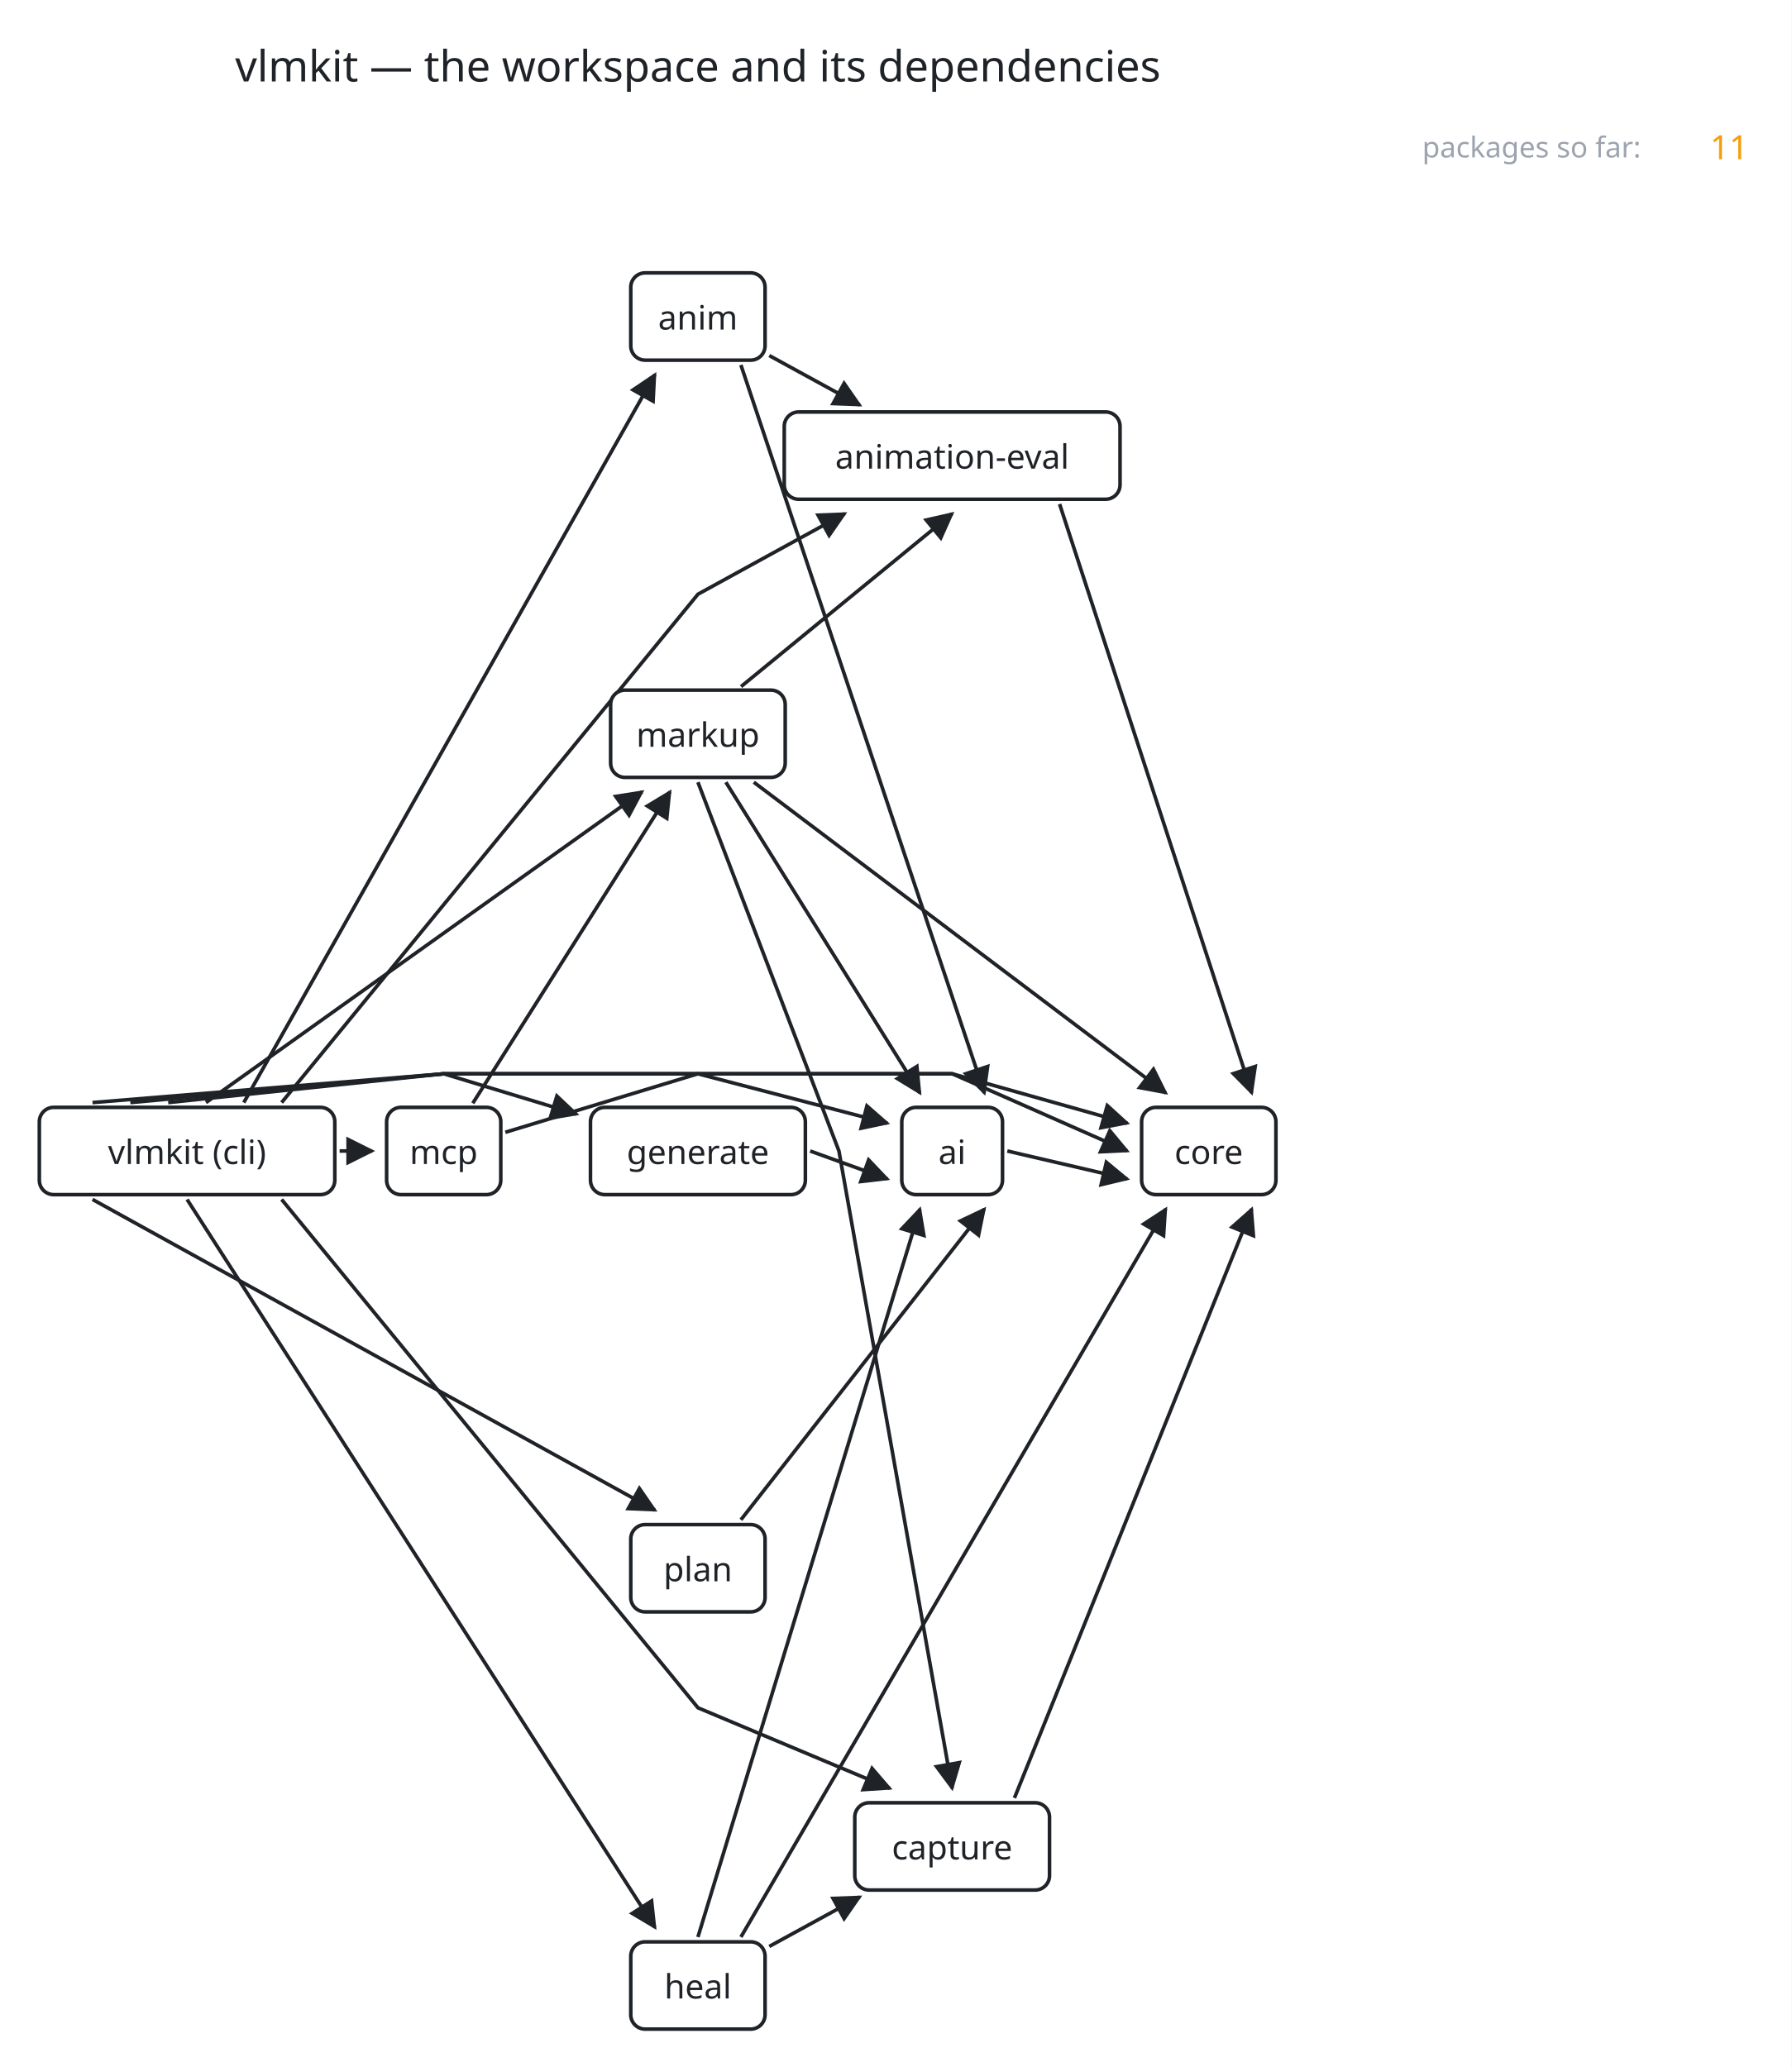
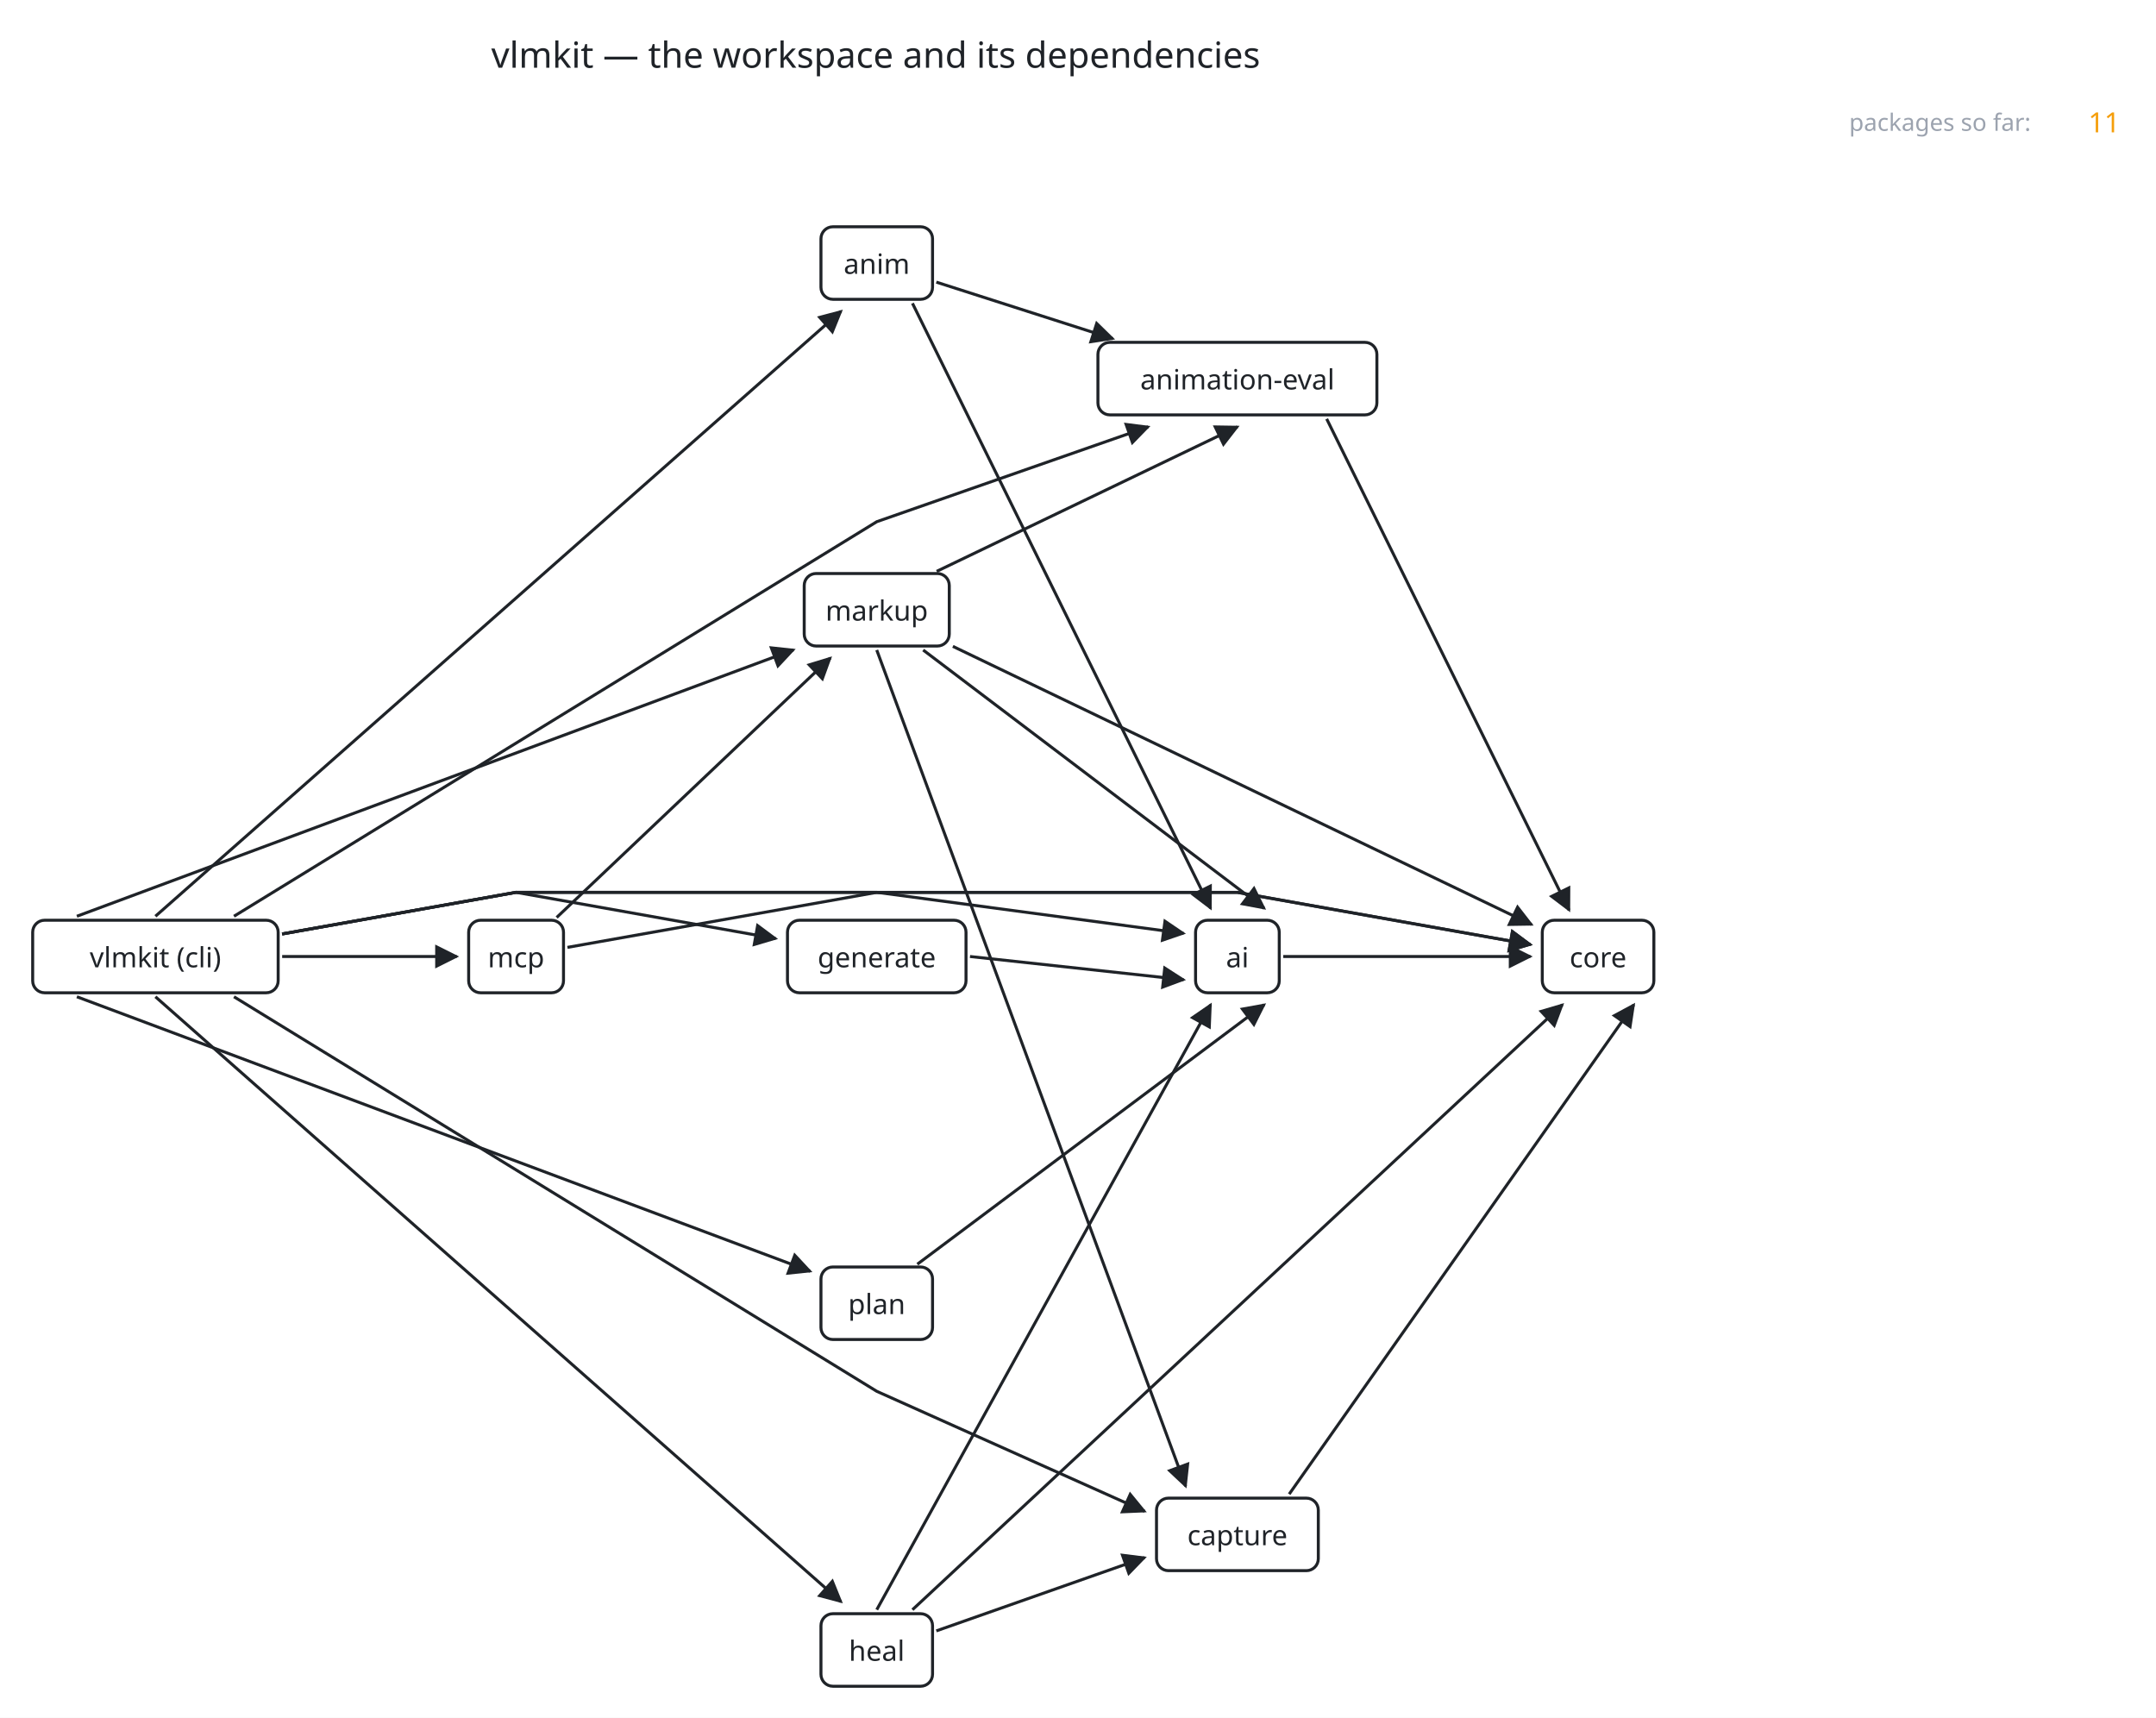
- <svg xmlns="http://www.w3.org/2000/svg" viewBox="-5 -5 747 862" width="747" height="862" data-t="4760" data-duration="4760">
+ <svg xmlns="http://www.w3.org/2000/svg" viewBox="33 -5 1082 862" width="1082" height="862" data-t="4760" data-duration="4760">
  <defs>
    <marker id="arrow-1f2328" viewBox="0 0 10 10" refX="9" refY="5" markerWidth="8" markerHeight="8" orient="auto-start-reverse">
      <path d="M 0 0 L 10 5 L 0 10 z" fill="#1f2328" />
    </marker>
  </defs>
-   <rect x="-5" y="-5" width="747" height="862" fill="#ffffff" />
-   <g id="title" data-shape="text" transform="translate(286 22)">
+   <rect x="33" y="-5" width="1082" height="862" fill="#ffffff" />
+   <g id="title" data-shape="text" transform="translate(472.5 22)">
    <text font-size="18" fill="#1f2328" text-anchor="middle" dominant-baseline="central" font-family="system-ui, sans-serif">
      <tspan x="0" y="0">vlmkit — the workspace and its dependencies</tspan>
    </text>
  </g>
-   <g id="edge-0" data-shape="path" transform="translate(33.58 454.8)">
-     <path d="M 0 0 L 146.4 -12 L 252.4 -12 L 331.4 8.6" fill="none" stroke="#1f2328" stroke-width="1.5" marker-end="url(#arrow-1f2328)" />
+   <g id="edge-0" data-shape="path" transform="translate(174.57 463.69)">
+     <path d="M 0 0 L 117.4 -20.9 L 298.4 -20.9 L 452.4 -0.3" fill="none" stroke="#1f2328" stroke-width="1.5" marker-end="url(#arrow-1f2328)" />
  </g>
  <g id="edge-1" data-shape="arrow" transform="translate(0 0)">
-     <line x1="96.65" y1="454.8" x2="268.08" y2="151.2" stroke="#1f2328" stroke-width="1.5" fill="none" marker-end="url(#arrow-1f2328)" />
+     <line x1="111" y1="454.8" x2="455.08" y2="151.2" stroke="#1f2328" stroke-width="1.5" fill="none" marker-end="url(#arrow-1f2328)" />
  </g>
-   <g id="edge-2" data-shape="path" transform="translate(112.42 454.8)">
-     <path d="M 0 0 L 173.6 -212 L 234.8 -245.6" fill="none" stroke="#1f2328" stroke-width="1.5" marker-end="url(#arrow-1f2328)" />
+   <g id="edge-2" data-shape="path" transform="translate(150.42 454.8)">
+     <path d="M 0 0 L 322.6 -198 L 458.8 -245.6" fill="none" stroke="#1f2328" stroke-width="1.5" marker-end="url(#arrow-1f2328)" />
  </g>
-   <g id="edge-3" data-shape="path" transform="translate(112.42 495.2)">
-     <path d="M 0 0 L 173.6 212 L 253.6 245.6" fill="none" stroke="#1f2328" stroke-width="1.5" marker-end="url(#arrow-1f2328)" />
+   <g id="edge-3" data-shape="path" transform="translate(150.42 495.2)">
+     <path d="M 0 0 L 322.6 198 L 457 258.2" fill="none" stroke="#1f2328" stroke-width="1.5" marker-end="url(#arrow-1f2328)" />
  </g>
-   <g id="edge-4" data-shape="path" transform="translate(49.35 454.8)">
-     <path d="M 0 0 L 130.7 -12 L 236.7 -12 L 342.7 -12 L 415.7 8.6" fill="none" stroke="#1f2328" stroke-width="1.5" marker-end="url(#arrow-1f2328)" />
+   <g id="edge-4" data-shape="path" transform="translate(174.57 463.69)">
+     <path d="M 0 0 L 117.4 -20.9 L 298.4 -20.9 L 479.4 -20.9 L 626.5 5.3" fill="none" stroke="#1f2328" stroke-width="1.5" marker-end="url(#arrow-1f2328)" />
  </g>
-   <g id="edge-5" data-shape="path" transform="translate(65.12 454.8)">
-     <path d="M 0 0 L 114.9 -12 L 170.3 4.8" fill="none" stroke="#1f2328" stroke-width="1.5" marker-end="url(#arrow-1f2328)" />
+   <g id="edge-5" data-shape="path" transform="translate(174.57 463.69)">
+     <path d="M 0 0 L 117.4 -20.9 L 247.7 2.3" fill="none" stroke="#1f2328" stroke-width="1.5" marker-end="url(#arrow-1f2328)" />
  </g>
  <g id="edge-6" data-shape="arrow" transform="translate(0 0)">
-     <line x1="73" y1="495.2" x2="268.08" y2="798.8" stroke="#1f2328" stroke-width="1.5" fill="none" marker-end="url(#arrow-1f2328)" />
+     <line x1="111" y1="495.2" x2="455.08" y2="798.8" stroke="#1f2328" stroke-width="1.5" fill="none" marker-end="url(#arrow-1f2328)" />
  </g>
  <g id="edge-7" data-shape="arrow" transform="translate(0 0)">
-     <line x1="80.88" y1="454.8" x2="262.7" y2="325.2" stroke="#1f2328" stroke-width="1.5" fill="none" marker-end="url(#arrow-1f2328)" />
+     <line x1="71.58" y1="454.8" x2="431.19" y2="321.1" stroke="#1f2328" stroke-width="1.5" fill="none" marker-end="url(#arrow-1f2328)" />
  </g>
  <g id="edge-8" data-shape="arrow" transform="translate(0 0)">
-     <line x1="136.6" y1="475" x2="150.2" y2="475" stroke="#1f2328" stroke-width="1.5" fill="none" marker-end="url(#arrow-1f2328)" />
+     <line x1="174.6" y1="475" x2="262.2" y2="475" stroke="#1f2328" stroke-width="1.5" fill="none" marker-end="url(#arrow-1f2328)" />
  </g>
  <g id="edge-9" data-shape="arrow" transform="translate(0 0)">
-     <line x1="33.58" y1="495.2" x2="268.08" y2="624.8" stroke="#1f2328" stroke-width="1.5" fill="none" marker-end="url(#arrow-1f2328)" />
+     <line x1="71.58" y1="495.2" x2="439.59" y2="632.94" stroke="#1f2328" stroke-width="1.5" fill="none" marker-end="url(#arrow-1f2328)" />
  </g>
  <g id="edge-10" data-shape="arrow" transform="translate(0 0)">
-     <line x1="415" y1="475" x2="465" y2="486.65" stroke="#1f2328" stroke-width="1.5" fill="none" marker-end="url(#arrow-1f2328)" />
+     <line x1="677" y1="475" x2="801" y2="475" stroke="#1f2328" stroke-width="1.5" fill="none" marker-end="url(#arrow-1f2328)" />
  </g>
  <g id="edge-11" data-shape="arrow" transform="translate(0 0)">
-     <line x1="303.92" y1="147.2" x2="405.44" y2="450.8" stroke="#1f2328" stroke-width="1.5" fill="none" marker-end="url(#arrow-1f2328)" />
+     <line x1="490.92" y1="147.2" x2="640.56" y2="450.8" stroke="#1f2328" stroke-width="1.5" fill="none" marker-end="url(#arrow-1f2328)" />
  </g>
  <g id="edge-12" data-shape="arrow" transform="translate(0 0)">
-     <line x1="315.75" y1="143.28" x2="353.47" y2="163.92" stroke="#1f2328" stroke-width="1.5" fill="none" marker-end="url(#arrow-1f2328)" />
+     <line x1="502.9" y1="136.58" x2="591.49" y2="164.97" stroke="#1f2328" stroke-width="1.5" fill="none" marker-end="url(#arrow-1f2328)" />
  </g>
  <g id="edge-13" data-shape="arrow" transform="translate(0 0)">
-     <line x1="436.8" y1="205.2" x2="516.92" y2="450.8" stroke="#1f2328" stroke-width="1.5" fill="none" marker-end="url(#arrow-1f2328)" />
+     <line x1="698.8" y1="205.2" x2="820.46" y2="451.71" stroke="#1f2328" stroke-width="1.5" fill="none" marker-end="url(#arrow-1f2328)" />
  </g>
  <g id="edge-14" data-shape="arrow" transform="translate(0 0)">
-     <line x1="417.98" y1="744.8" x2="516.92" y2="499.2" stroke="#1f2328" stroke-width="1.5" fill="none" marker-end="url(#arrow-1f2328)" />
+     <line x1="679.98" y1="744.8" x2="852.92" y2="499.2" stroke="#1f2328" stroke-width="1.5" fill="none" marker-end="url(#arrow-1f2328)" />
  </g>
  <g id="edge-15" data-shape="arrow" transform="translate(0 0)">
-     <line x1="332.8" y1="475" x2="365" y2="486.65" stroke="#1f2328" stroke-width="1.5" fill="none" marker-end="url(#arrow-1f2328)" />
+     <line x1="519.8" y1="475" x2="627" y2="486.65" stroke="#1f2328" stroke-width="1.5" fill="none" marker-end="url(#arrow-1f2328)" />
  </g>
  <g id="edge-16" data-shape="arrow" transform="translate(0 0)">
-     <line x1="286" y1="802.8" x2="378.56" y2="499.2" stroke="#1f2328" stroke-width="1.5" fill="none" marker-end="url(#arrow-1f2328)" />
+     <line x1="473" y1="802.8" x2="640.56" y2="499.2" stroke="#1f2328" stroke-width="1.5" fill="none" marker-end="url(#arrow-1f2328)" />
  </g>
  <g id="edge-17" data-shape="arrow" transform="translate(0 0)">
-     <line x1="315.75" y1="806.72" x2="353.47" y2="786.08" stroke="#1f2328" stroke-width="1.5" fill="none" marker-end="url(#arrow-1f2328)" />
+     <line x1="502.9" y1="813.42" x2="607.4" y2="776.65" stroke="#1f2328" stroke-width="1.5" fill="none" marker-end="url(#arrow-1f2328)" />
  </g>
  <g id="edge-18" data-shape="arrow" transform="translate(0 0)">
-     <line x1="303.92" y1="802.8" x2="481.08" y2="499.2" stroke="#1f2328" stroke-width="1.5" fill="none" marker-end="url(#arrow-1f2328)" />
+     <line x1="490.92" y1="802.8" x2="817.08" y2="499.2" stroke="#1f2328" stroke-width="1.5" fill="none" marker-end="url(#arrow-1f2328)" />
  </g>
  <g id="edge-19" data-shape="arrow" transform="translate(0 0)">
-     <line x1="297.65" y1="321.2" x2="378.56" y2="450.8" stroke="#1f2328" stroke-width="1.5" fill="none" marker-end="url(#arrow-1f2328)" />
+     <line x1="496.3" y1="321.2" x2="667.44" y2="450.8" stroke="#1f2328" stroke-width="1.5" fill="none" marker-end="url(#arrow-1f2328)" />
  </g>
  <g id="edge-20" data-shape="arrow" transform="translate(0 0)">
-     <line x1="303.98" y1="281.32" x2="392" y2="209.2" stroke="#1f2328" stroke-width="1.5" fill="none" marker-end="url(#arrow-1f2328)" />
+     <line x1="503.08" y1="281.72" x2="654" y2="209.2" stroke="#1f2328" stroke-width="1.5" fill="none" marker-end="url(#arrow-1f2328)" />
  </g>
-   <g id="edge-21" data-shape="path" transform="translate(286 321.2)">
-     <path d="M 0 0 L 58.8 153.8 L 106 419.6" fill="none" stroke="#1f2328" stroke-width="1.5" marker-end="url(#arrow-1f2328)" />
+   <g id="edge-21" data-shape="arrow" transform="translate(0 0)">
+     <line x1="473" y1="321.2" x2="628.02" y2="740.8" stroke="#1f2328" stroke-width="1.5" fill="none" marker-end="url(#arrow-1f2328)" />
  </g>
  <g id="edge-22" data-shape="arrow" transform="translate(0 0)">
-     <line x1="309.3" y1="321.2" x2="481.08" y2="450.8" stroke="#1f2328" stroke-width="1.5" fill="none" marker-end="url(#arrow-1f2328)" />
+     <line x1="511.2" y1="319.36" x2="801.59" y2="458.94" stroke="#1f2328" stroke-width="1.5" fill="none" marker-end="url(#arrow-1f2328)" />
  </g>
-   <g id="edge-23" data-shape="path" transform="translate(205.71 467.19)">
-     <path d="M 0 0 L 80.3 -24.4 L 186.3 -24.4 L 259.3 7.8" fill="none" stroke="#1f2328" stroke-width="1.5" marker-end="url(#arrow-1f2328)" />
+   <g id="edge-23" data-shape="path" transform="translate(317.77 470.42)">
+     <path d="M 0 0 L 155.2 -27.6 L 336.2 -27.6 L 483.3 -1.4" fill="none" stroke="#1f2328" stroke-width="1.5" marker-end="url(#arrow-1f2328)" />
  </g>
  <g id="edge-24" data-shape="arrow" transform="translate(0 0)">
-     <line x1="192.13" y1="455.09" x2="274.35" y2="325.2" stroke="#1f2328" stroke-width="1.5" fill="none" marker-end="url(#arrow-1f2328)" />
+     <line x1="312.37" y1="455.41" x2="449.7" y2="325.2" stroke="#1f2328" stroke-width="1.5" fill="none" marker-end="url(#arrow-1f2328)" />
  </g>
  <g id="edge-25" data-shape="arrow" transform="translate(0 0)">
-     <line x1="303.92" y1="628.8" x2="405.44" y2="499.2" stroke="#1f2328" stroke-width="1.5" fill="none" marker-end="url(#arrow-1f2328)" />
+     <line x1="493.37" y1="629.41" x2="667.44" y2="499.2" stroke="#1f2328" stroke-width="1.5" fill="none" marker-end="url(#arrow-1f2328)" />
  </g>
-   <g id="vlmkit (cli)" data-shape="rect" transform="translate(73 475)">
+   <g id="vlmkit (cli)" data-shape="rect" transform="translate(111 475)">
    <rect x="-61.6" y="-18.2" width="123.2" height="36.4" rx="6" fill="#ffffff" stroke="#1f2328" stroke-width="1.5" />
    <text font-size="14" fill="#1f2328" text-anchor="middle" dominant-baseline="central" font-family="system-ui, sans-serif">
      <tspan x="0" y="0">vlmkit (cli)</tspan>
    </text>
  </g>
-   <g id="ai" data-shape="rect" transform="translate(392 475)">
+   <g id="ai" data-shape="rect" transform="translate(654 475)">
    <rect x="-21" y="-18.2" width="42" height="36.4" rx="6" fill="#ffffff" stroke="#1f2328" stroke-width="1.5" />
    <text font-size="14" fill="#1f2328" text-anchor="middle" dominant-baseline="central" font-family="system-ui, sans-serif">
      <tspan x="0" y="0">ai</tspan>
    </text>
  </g>
-   <g id="anim" data-shape="rect" transform="translate(286 127)">
+   <g id="anim" data-shape="rect" transform="translate(473 127)">
    <rect x="-28" y="-18.2" width="56" height="36.4" rx="6" fill="#ffffff" stroke="#1f2328" stroke-width="1.5" />
    <text font-size="14" fill="#1f2328" text-anchor="middle" dominant-baseline="central" font-family="system-ui, sans-serif">
      <tspan x="0" y="0">anim</tspan>
    </text>
  </g>
-   <g id="animation-eval" data-shape="rect" transform="translate(392 185)">
+   <g id="animation-eval" data-shape="rect" transform="translate(654 185)">
    <rect x="-70" y="-18.2" width="140" height="36.4" rx="6" fill="#ffffff" stroke="#1f2328" stroke-width="1.5" />
    <text font-size="14" fill="#1f2328" text-anchor="middle" dominant-baseline="central" font-family="system-ui, sans-serif">
      <tspan x="0" y="0">animation-eval</tspan>
    </text>
  </g>
-   <g id="capture" data-shape="rect" transform="translate(392 765)">
+   <g id="capture" data-shape="rect" transform="translate(654 765)">
    <rect x="-40.6" y="-18.2" width="81.2" height="36.4" rx="6" fill="#ffffff" stroke="#1f2328" stroke-width="1.5" />
    <text font-size="14" fill="#1f2328" text-anchor="middle" dominant-baseline="central" font-family="system-ui, sans-serif">
      <tspan x="0" y="0">capture</tspan>
    </text>
  </g>
-   <g id="core" data-shape="rect" transform="translate(499 475)">
+   <g id="core" data-shape="rect" transform="translate(835 475)">
    <rect x="-28" y="-18.2" width="56" height="36.4" rx="6" fill="#ffffff" stroke="#1f2328" stroke-width="1.5" />
    <text font-size="14" fill="#1f2328" text-anchor="middle" dominant-baseline="central" font-family="system-ui, sans-serif">
      <tspan x="0" y="0">core</tspan>
    </text>
  </g>
-   <g id="generate" data-shape="rect" transform="translate(286 475)">
+   <g id="generate" data-shape="rect" transform="translate(473 475)">
    <rect x="-44.8" y="-18.2" width="89.6" height="36.4" rx="6" fill="#ffffff" stroke="#1f2328" stroke-width="1.5" />
    <text font-size="14" fill="#1f2328" text-anchor="middle" dominant-baseline="central" font-family="system-ui, sans-serif">
      <tspan x="0" y="0">generate</tspan>
    </text>
  </g>
-   <g id="heal" data-shape="rect" transform="translate(286 823)">
+   <g id="heal" data-shape="rect" transform="translate(473 823)">
    <rect x="-28" y="-18.2" width="56" height="36.4" rx="6" fill="#ffffff" stroke="#1f2328" stroke-width="1.5" />
    <text font-size="14" fill="#1f2328" text-anchor="middle" dominant-baseline="central" font-family="system-ui, sans-serif">
      <tspan x="0" y="0">heal</tspan>
    </text>
  </g>
-   <g id="markup" data-shape="rect" transform="translate(286 301)">
+   <g id="markup" data-shape="rect" transform="translate(473 301)">
    <rect x="-36.4" y="-18.2" width="72.8" height="36.4" rx="6" fill="#ffffff" stroke="#1f2328" stroke-width="1.5" />
    <text font-size="14" fill="#1f2328" text-anchor="middle" dominant-baseline="central" font-family="system-ui, sans-serif">
      <tspan x="0" y="0">markup</tspan>
    </text>
  </g>
-   <g id="mcp" data-shape="rect" transform="translate(180 475)">
+   <g id="mcp" data-shape="rect" transform="translate(292 475)">
    <rect x="-23.8" y="-18.2" width="47.6" height="36.4" rx="6" fill="#ffffff" stroke="#1f2328" stroke-width="1.5" />
    <text font-size="14" fill="#1f2328" text-anchor="middle" dominant-baseline="central" font-family="system-ui, sans-serif">
      <tspan x="0" y="0">mcp</tspan>
    </text>
  </g>
-   <g id="plan" data-shape="rect" transform="translate(286 649)">
+   <g id="plan" data-shape="rect" transform="translate(473 649)">
    <rect x="-28" y="-18.2" width="56" height="36.4" rx="6" fill="#ffffff" stroke="#1f2328" stroke-width="1.5" />
    <text font-size="14" fill="#1f2328" text-anchor="middle" dominant-baseline="central" font-family="system-ui, sans-serif">
      <tspan x="0" y="0">plan</tspan>
    </text>
  </g>
  <g id="token" data-shape="circle" transform="translate(0 0)" opacity="0">
    <circle r="6" fill="#f59e0b" stroke="#1f2328" stroke-width="1.5" />
  </g>
-   <g id="value-n-label" data-shape="text" transform="translate(588 56)">
+   <g id="value-n-label" data-shape="text" transform="translate(961 56)">
    <text font-size="12" fill="#9ca3af" text-anchor="start" dominant-baseline="central" font-family="system-ui, sans-serif">
      <tspan x="0" y="0">packages so far:</tspan>
    </text>
  </g>
-   <g id="value-n" data-shape="text" transform="translate(708 56)">
+   <g id="value-n" data-shape="text" transform="translate(1081 56)">
    <text font-size="14" fill="#f59e0b" text-anchor="start" dominant-baseline="central" font-family="system-ui, sans-serif">
      <tspan x="0" y="0">11</tspan>
    </text>
  </g>
</svg>
